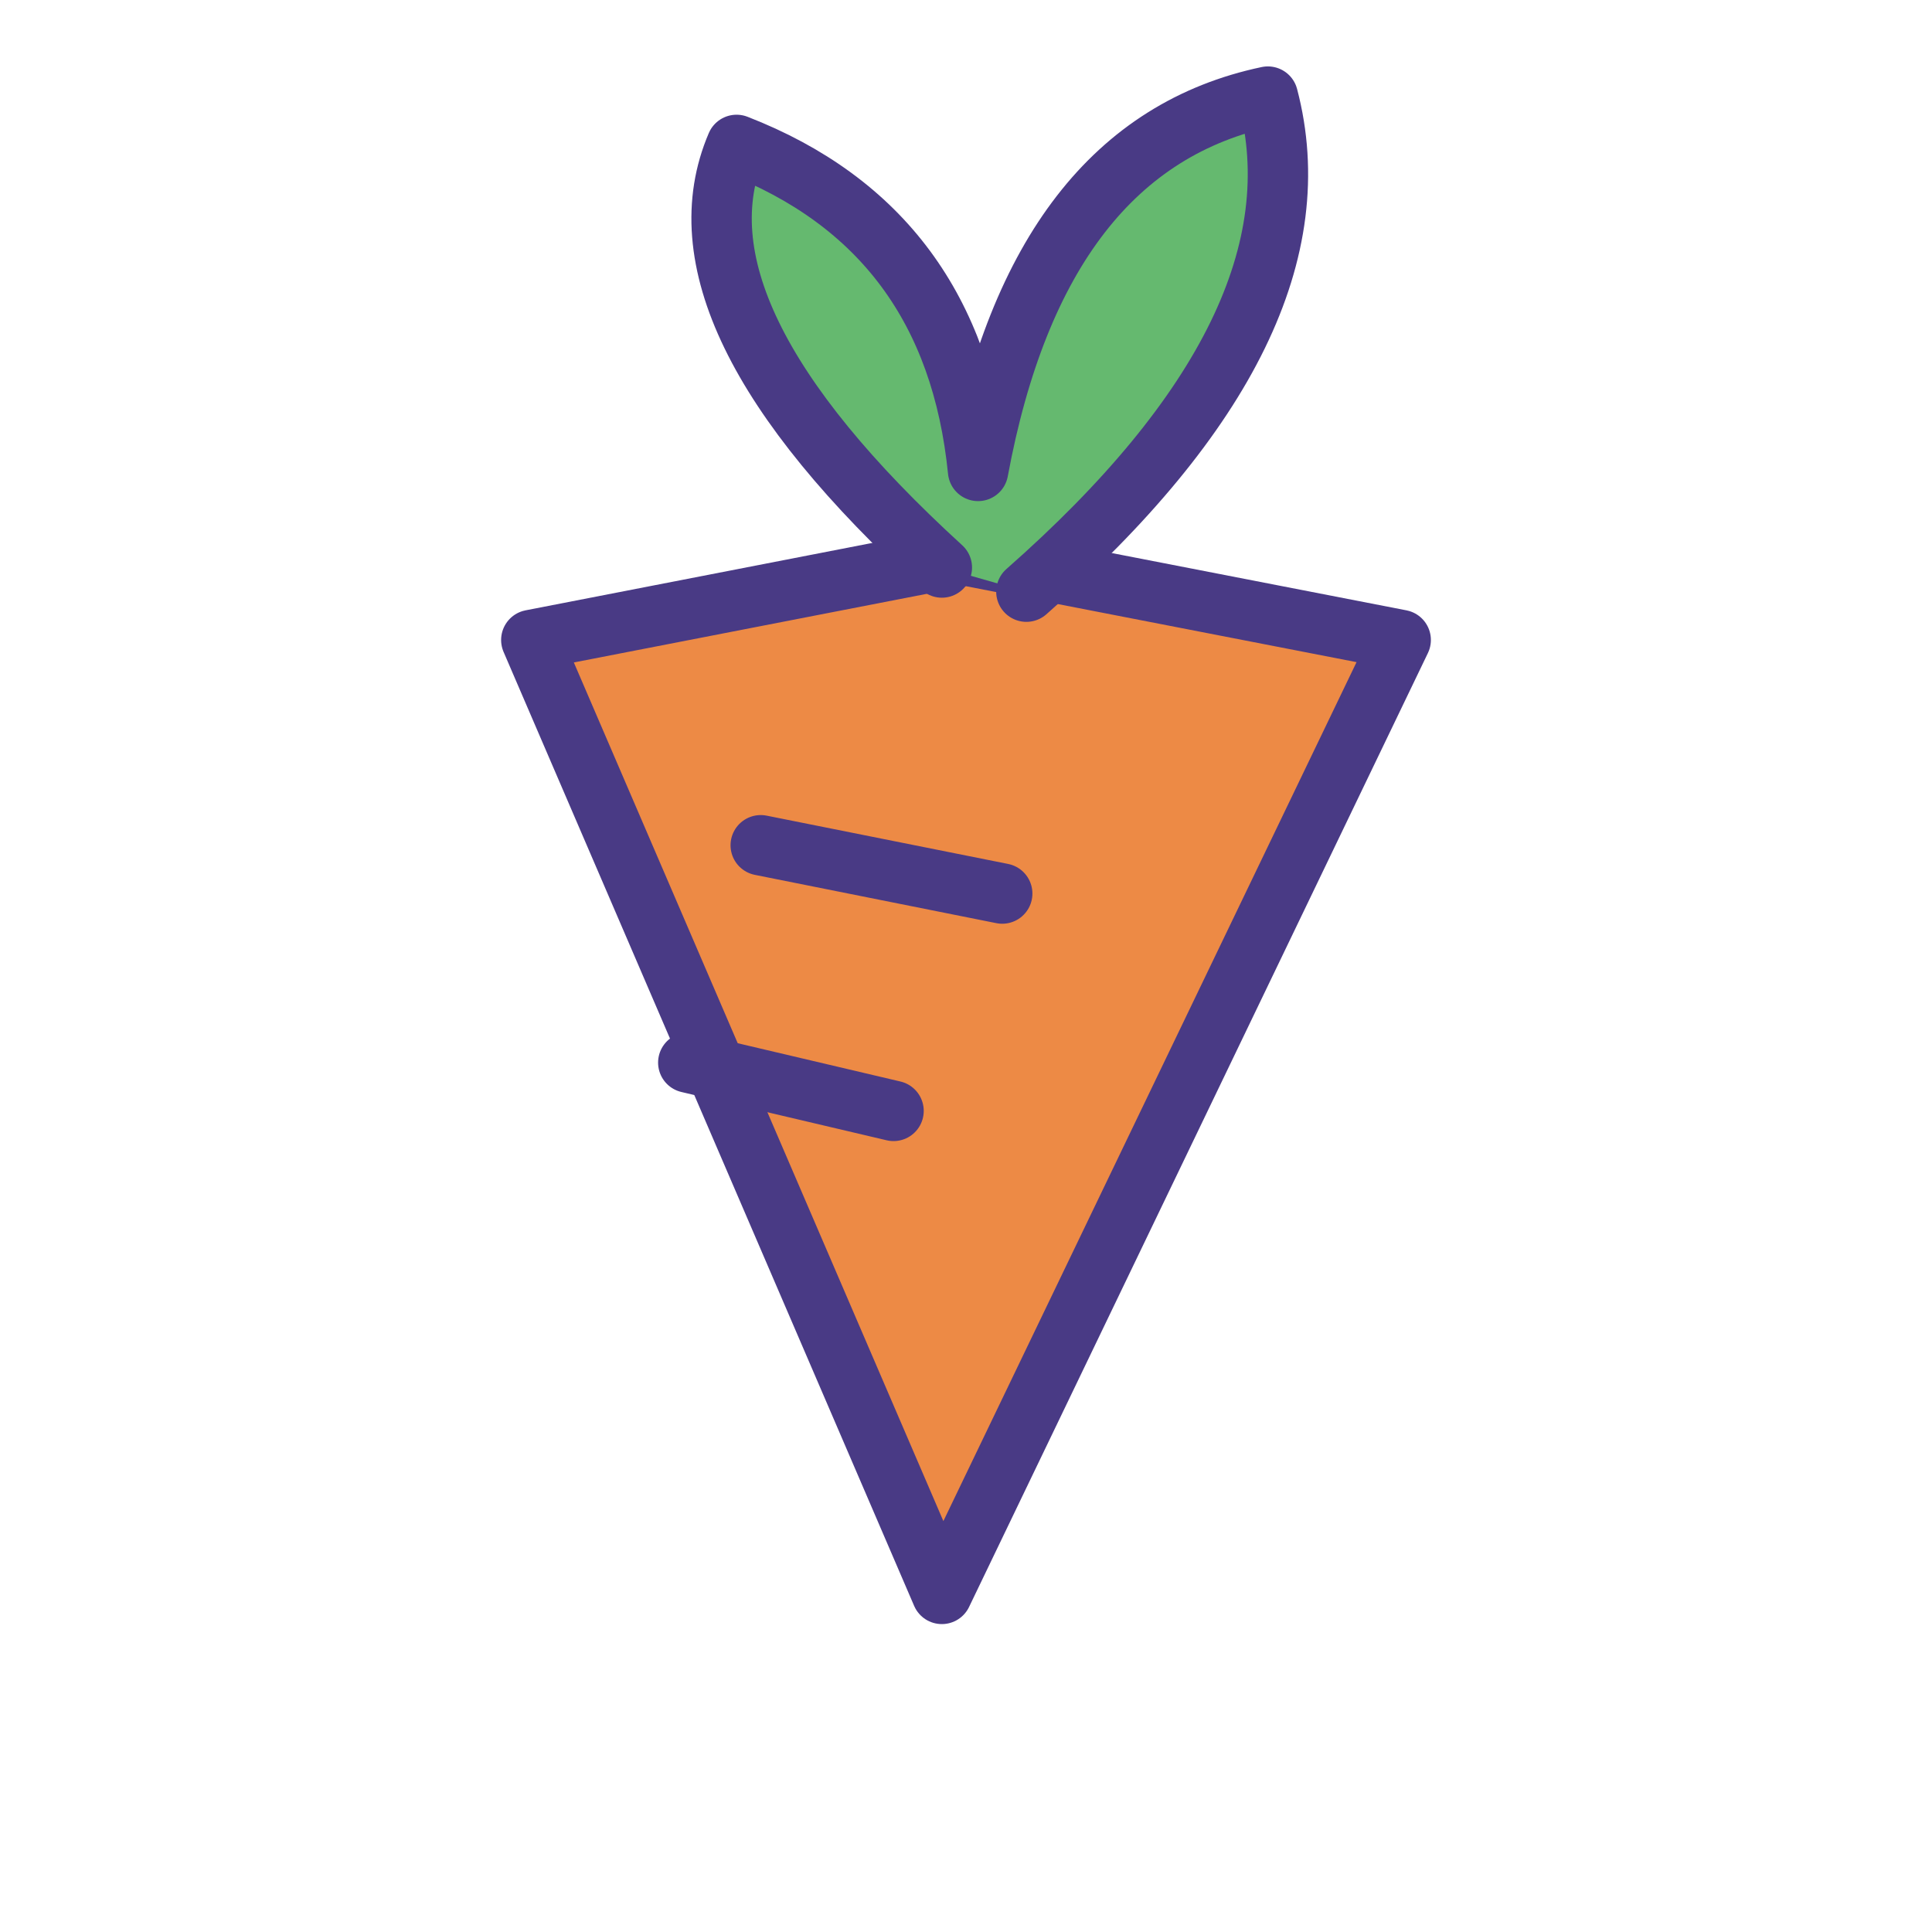
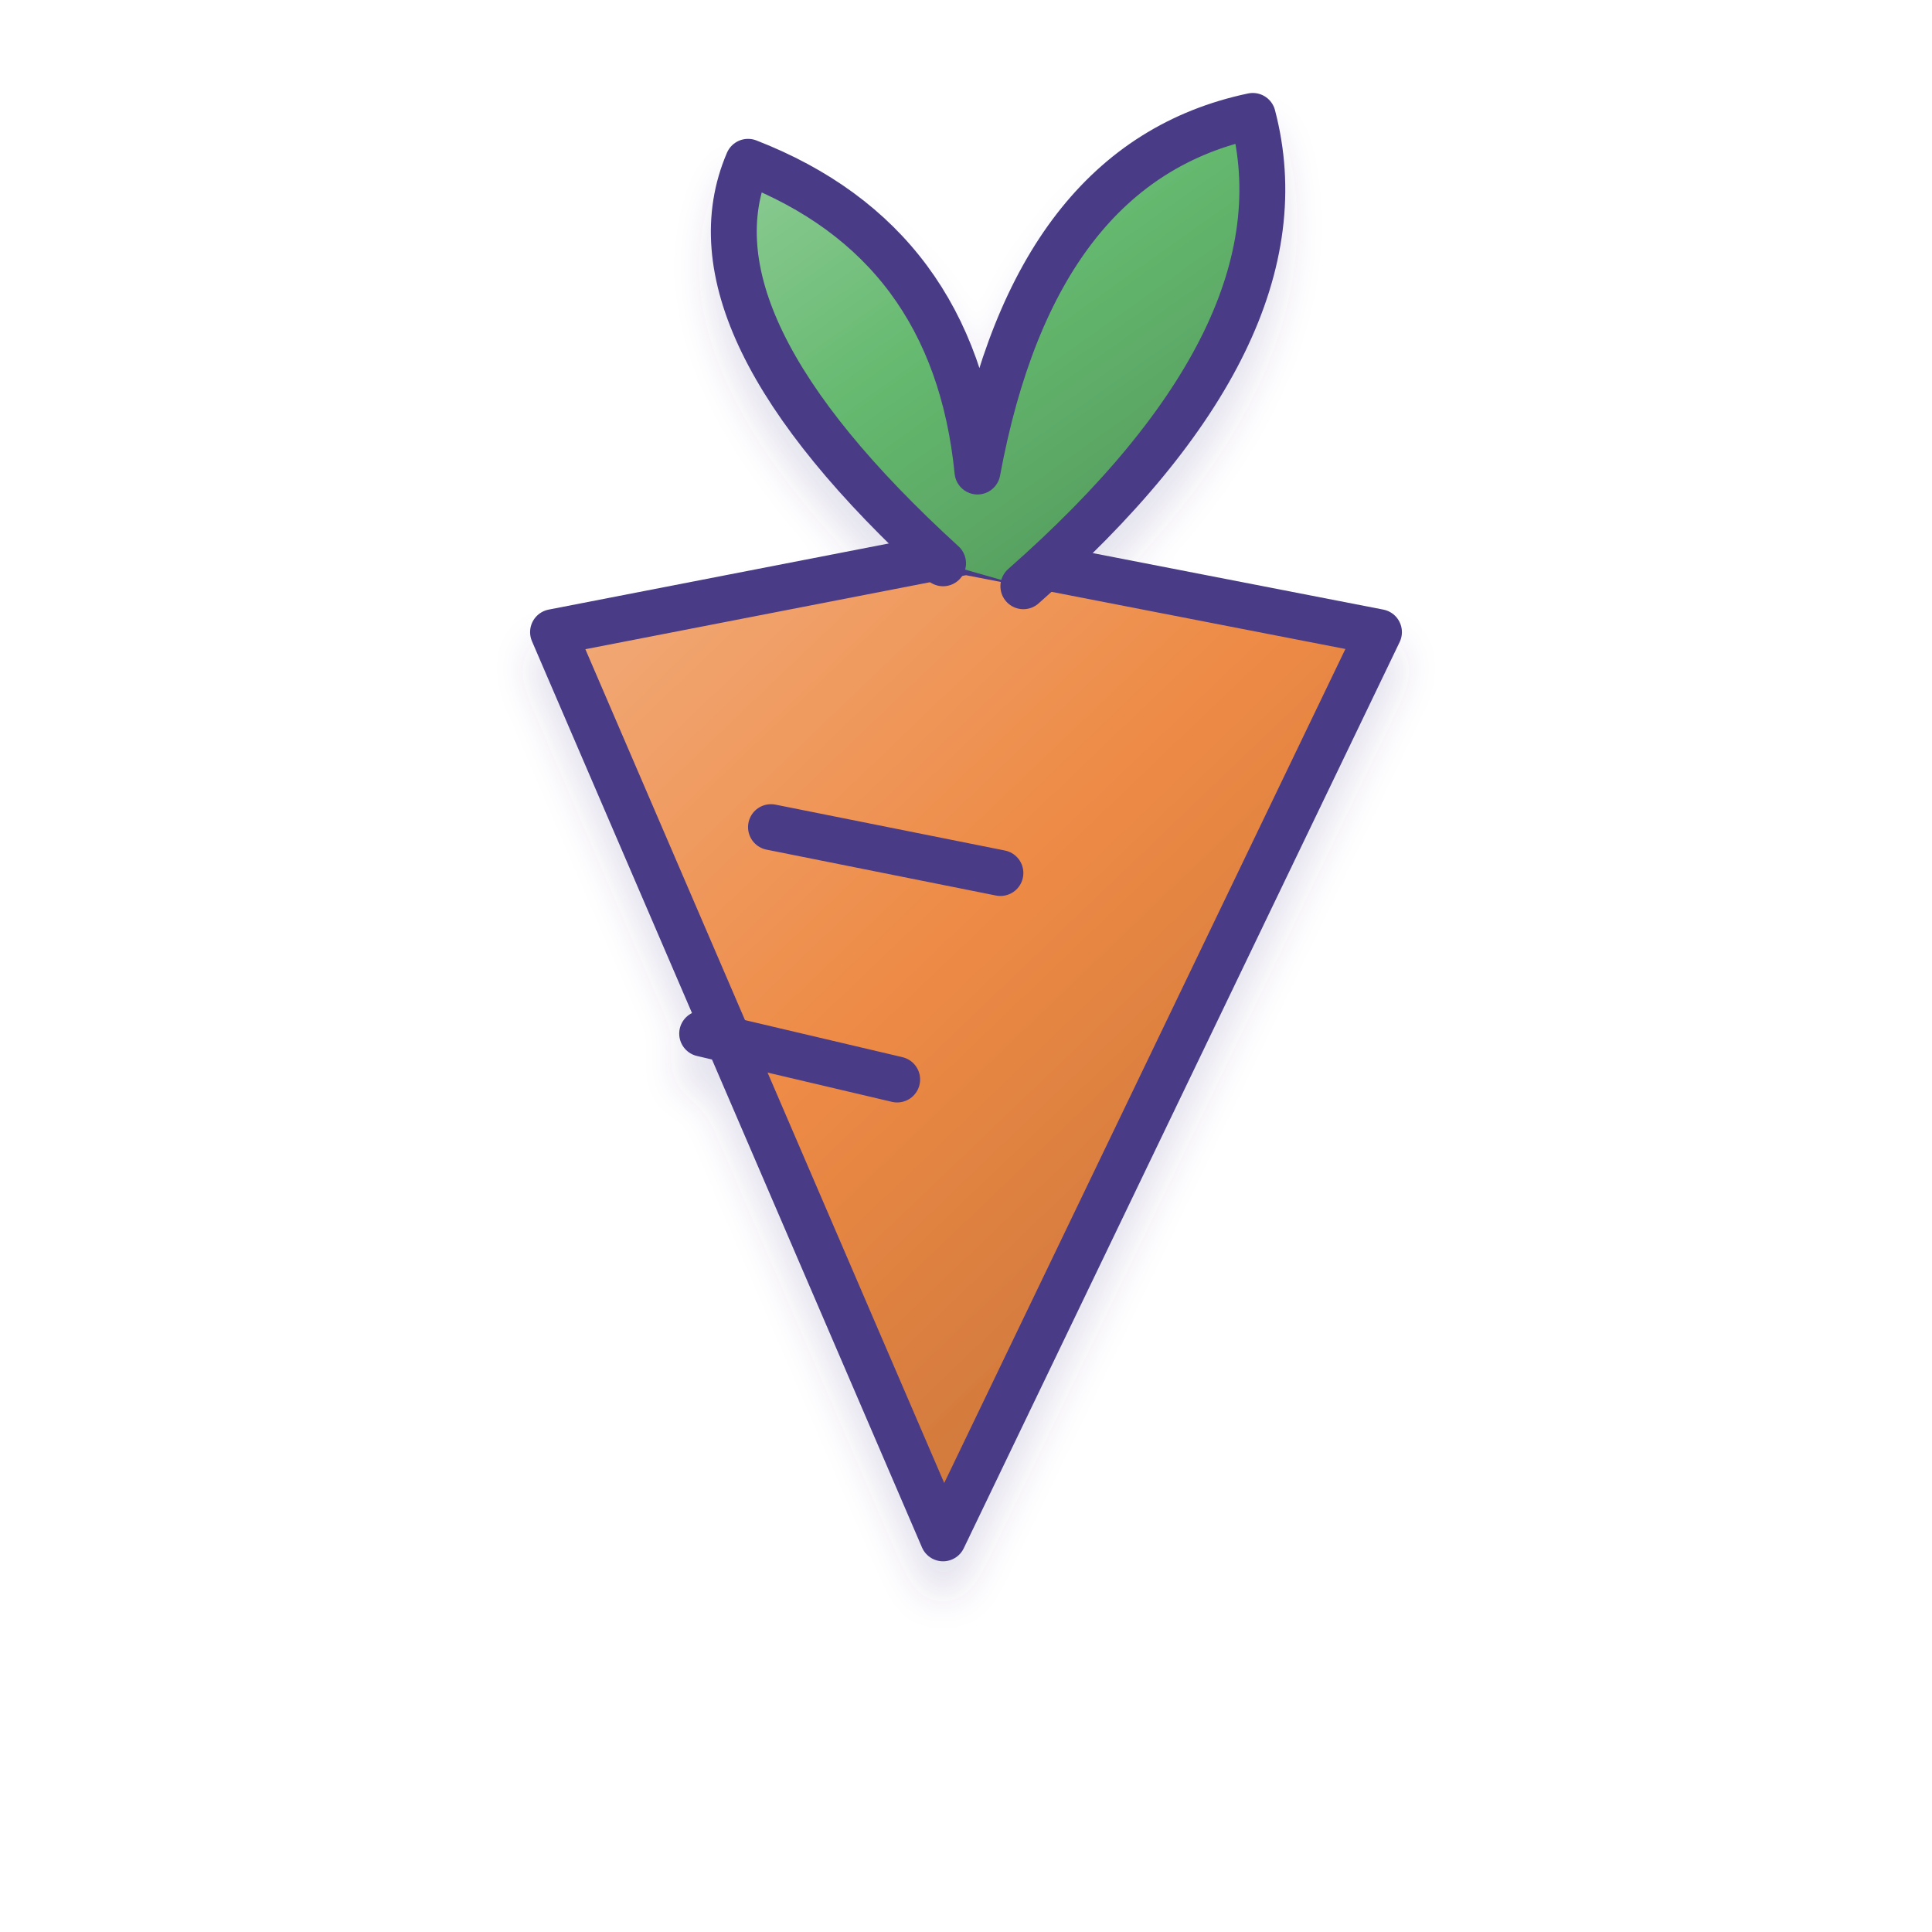
- <svg xmlns="http://www.w3.org/2000/svg" viewBox="0 0 160 160" role="img">
-   <path d="m80 46 36 7-38 79-34-79z" fill="#ed8a45" stroke="#493a85" stroke-width="5" stroke-linecap="round" stroke-linejoin="round" />
-   <path d="M78 47Q55 26 61 12q18 7 20 27 5-27 24-31 5 19-20 41" fill="#65b96f" stroke="#493a85" stroke-width="5" stroke-linecap="round" stroke-linejoin="round" />
-   <path d="m63 70 20 4M57 88l17 4" stroke="#493a85" stroke-width="5" stroke-linecap="round" stroke-linejoin="round" />
+ <svg xmlns="http://www.w3.org/2000/svg" viewBox="0 0 160 160" role="img" data-art-direction="soft-toy">
+   <defs>
+     <linearGradient id="material-0" x1="0" y1="0" x2=".8" y2="1">
+       <stop stop-color="#f2ad7d" />
+       <stop offset=".48" stop-color="#ed8a45" />
+       <stop offset="1" stop-color="#c27139" />
+     </linearGradient>
+     <linearGradient id="material-1" x1="0" y1="0" x2=".8" y2="1">
+       <stop stop-color="#93ce9a" />
+       <stop offset=".48" stop-color="#65b96f" />
+       <stop offset="1" stop-color="#53985b" />
+     </linearGradient>
+     <filter id="soft-shadow" x="-15%" y="-15%" width="130%" height="140%" color-interpolation-filters="sRGB">
+       <feDropShadow dx="0" dy="3" stdDeviation="1.6" flood-color="#493a85" flood-opacity=".16" />
+     </filter>
+   </defs>
+   <g transform="translate(4 2) scale(.95)" filter="url(#soft-shadow)">
+     <path d="m80 46 36 7-38 79-34-79z" fill="url(#material-0)" stroke="#493a85" stroke-width="4" stroke-linecap="round" stroke-linejoin="round" />
+     <path d="M78 47Q55 26 61 12q18 7 20 27 5-27 24-31 5 19-20 41" fill="url(#material-1)" stroke="#493a85" stroke-width="4" stroke-linecap="round" stroke-linejoin="round" />
+     <path d="m63 70 20 4M57 88l17 4" stroke="#493a85" stroke-width="4" stroke-linecap="round" stroke-linejoin="round" />
+   </g>
</svg>
